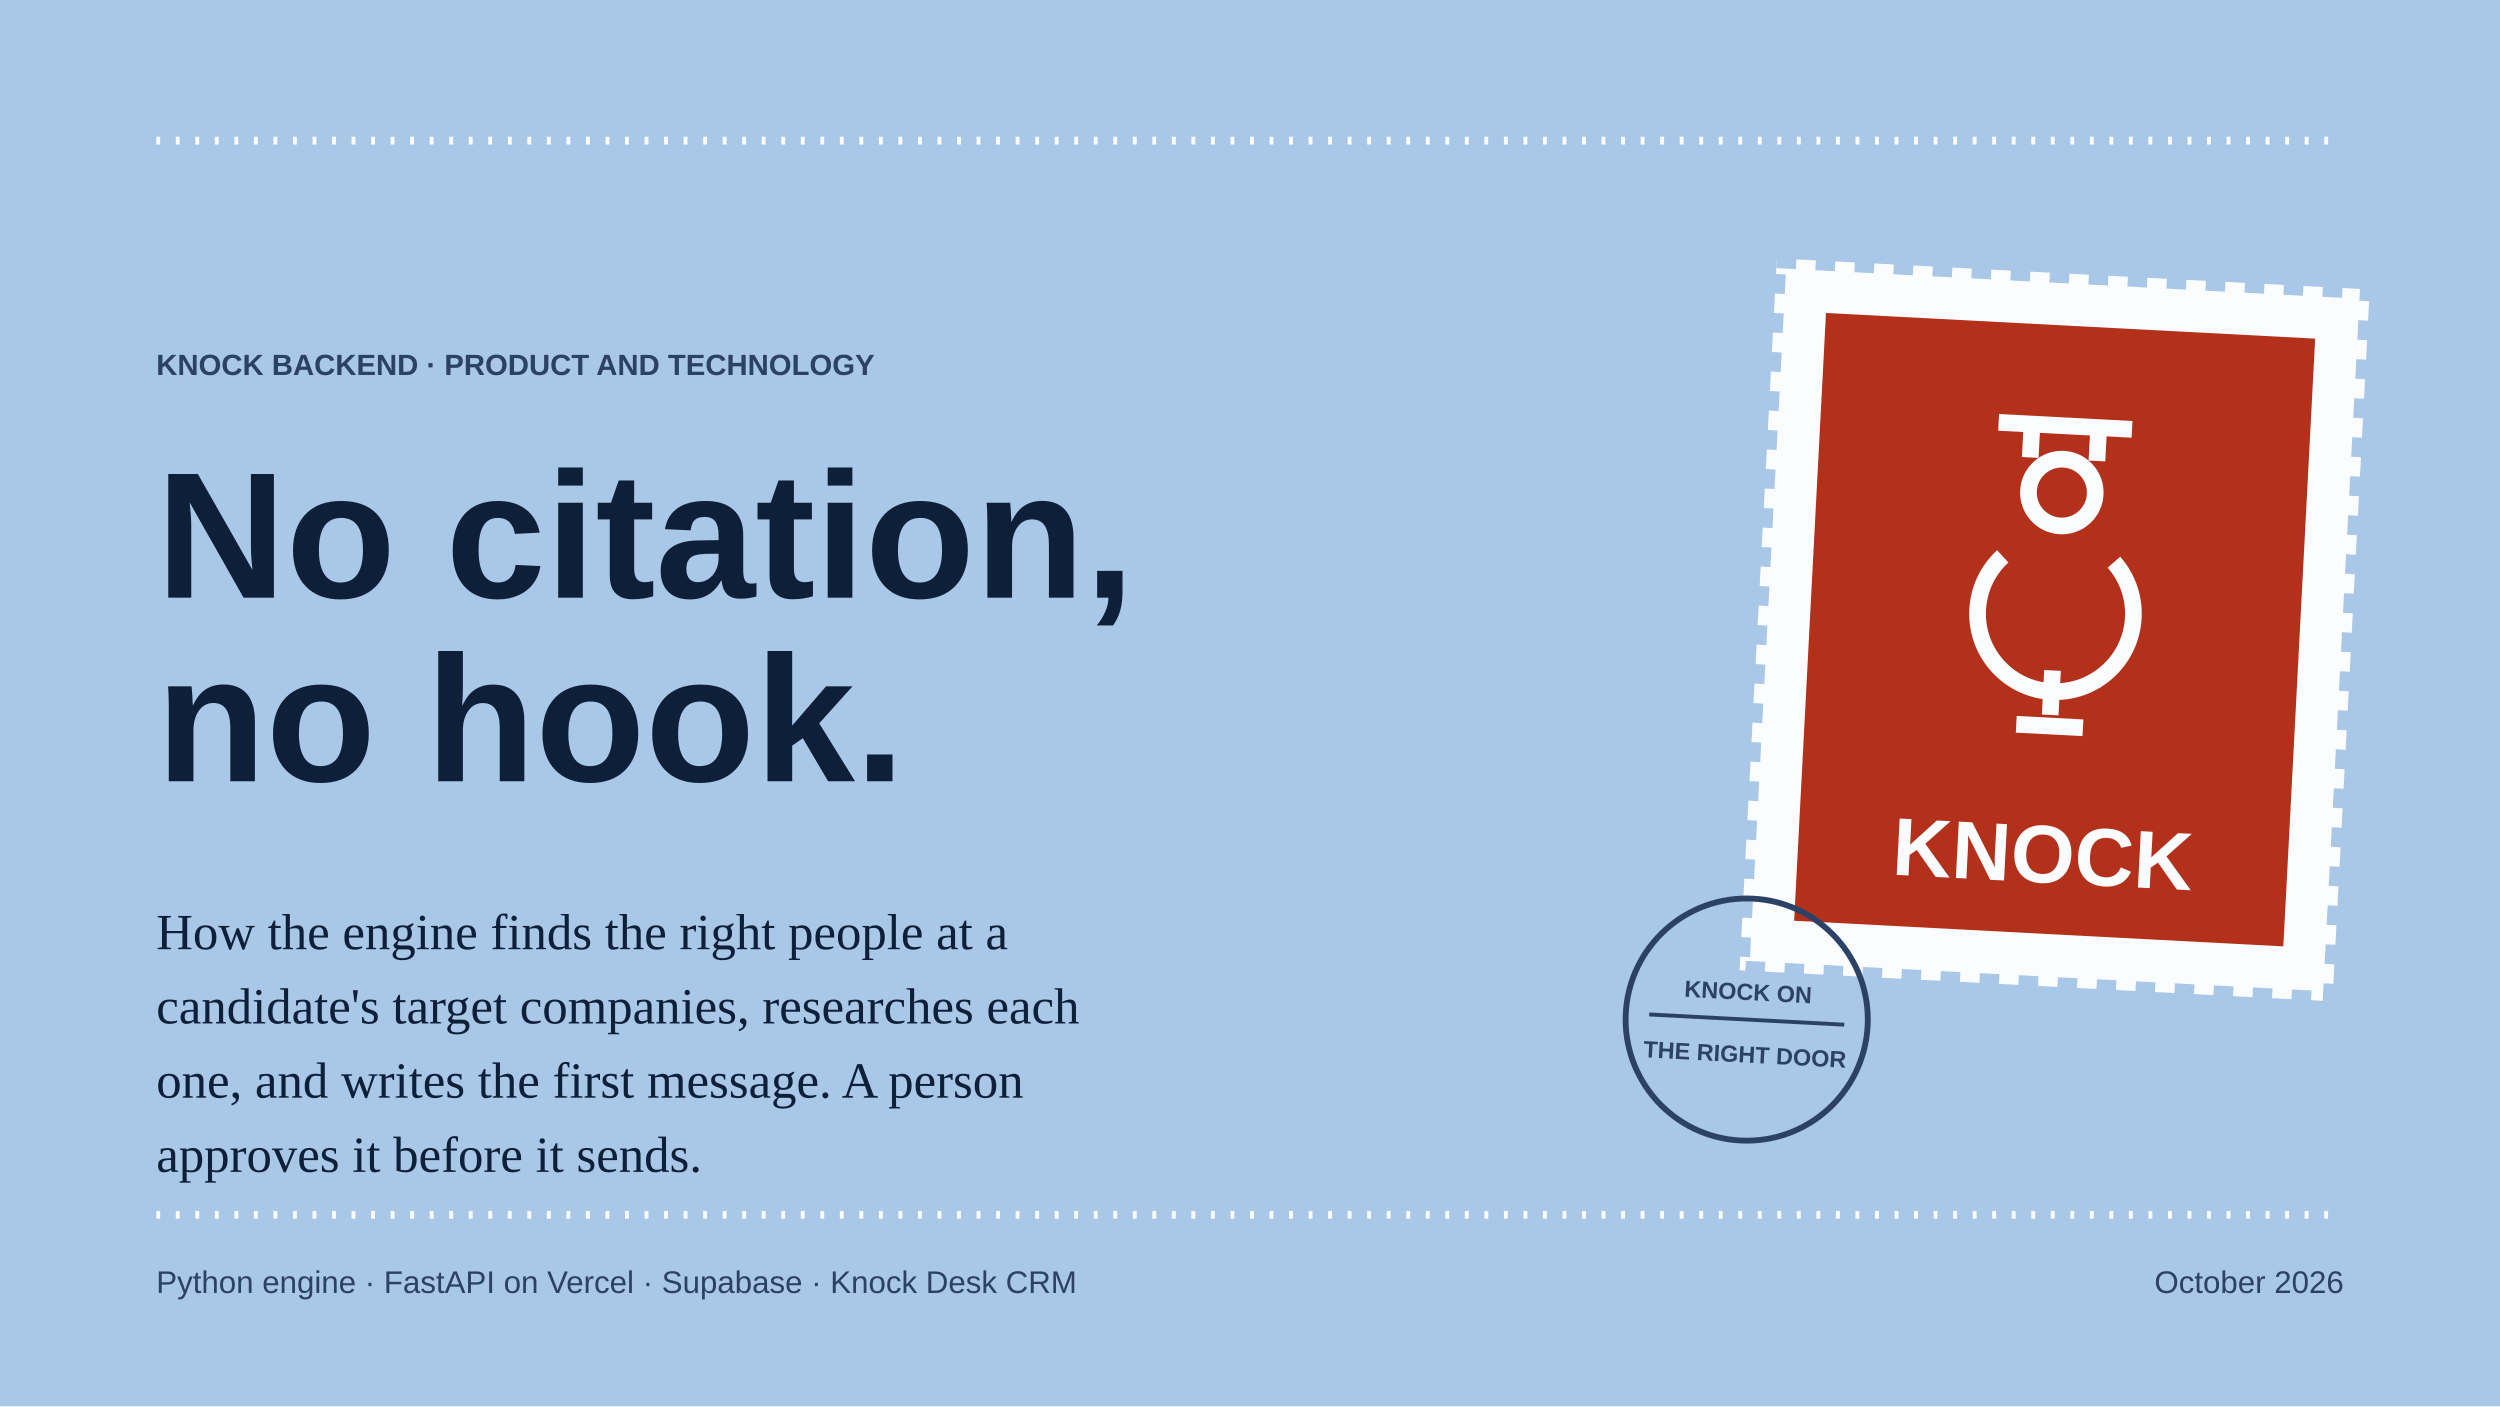
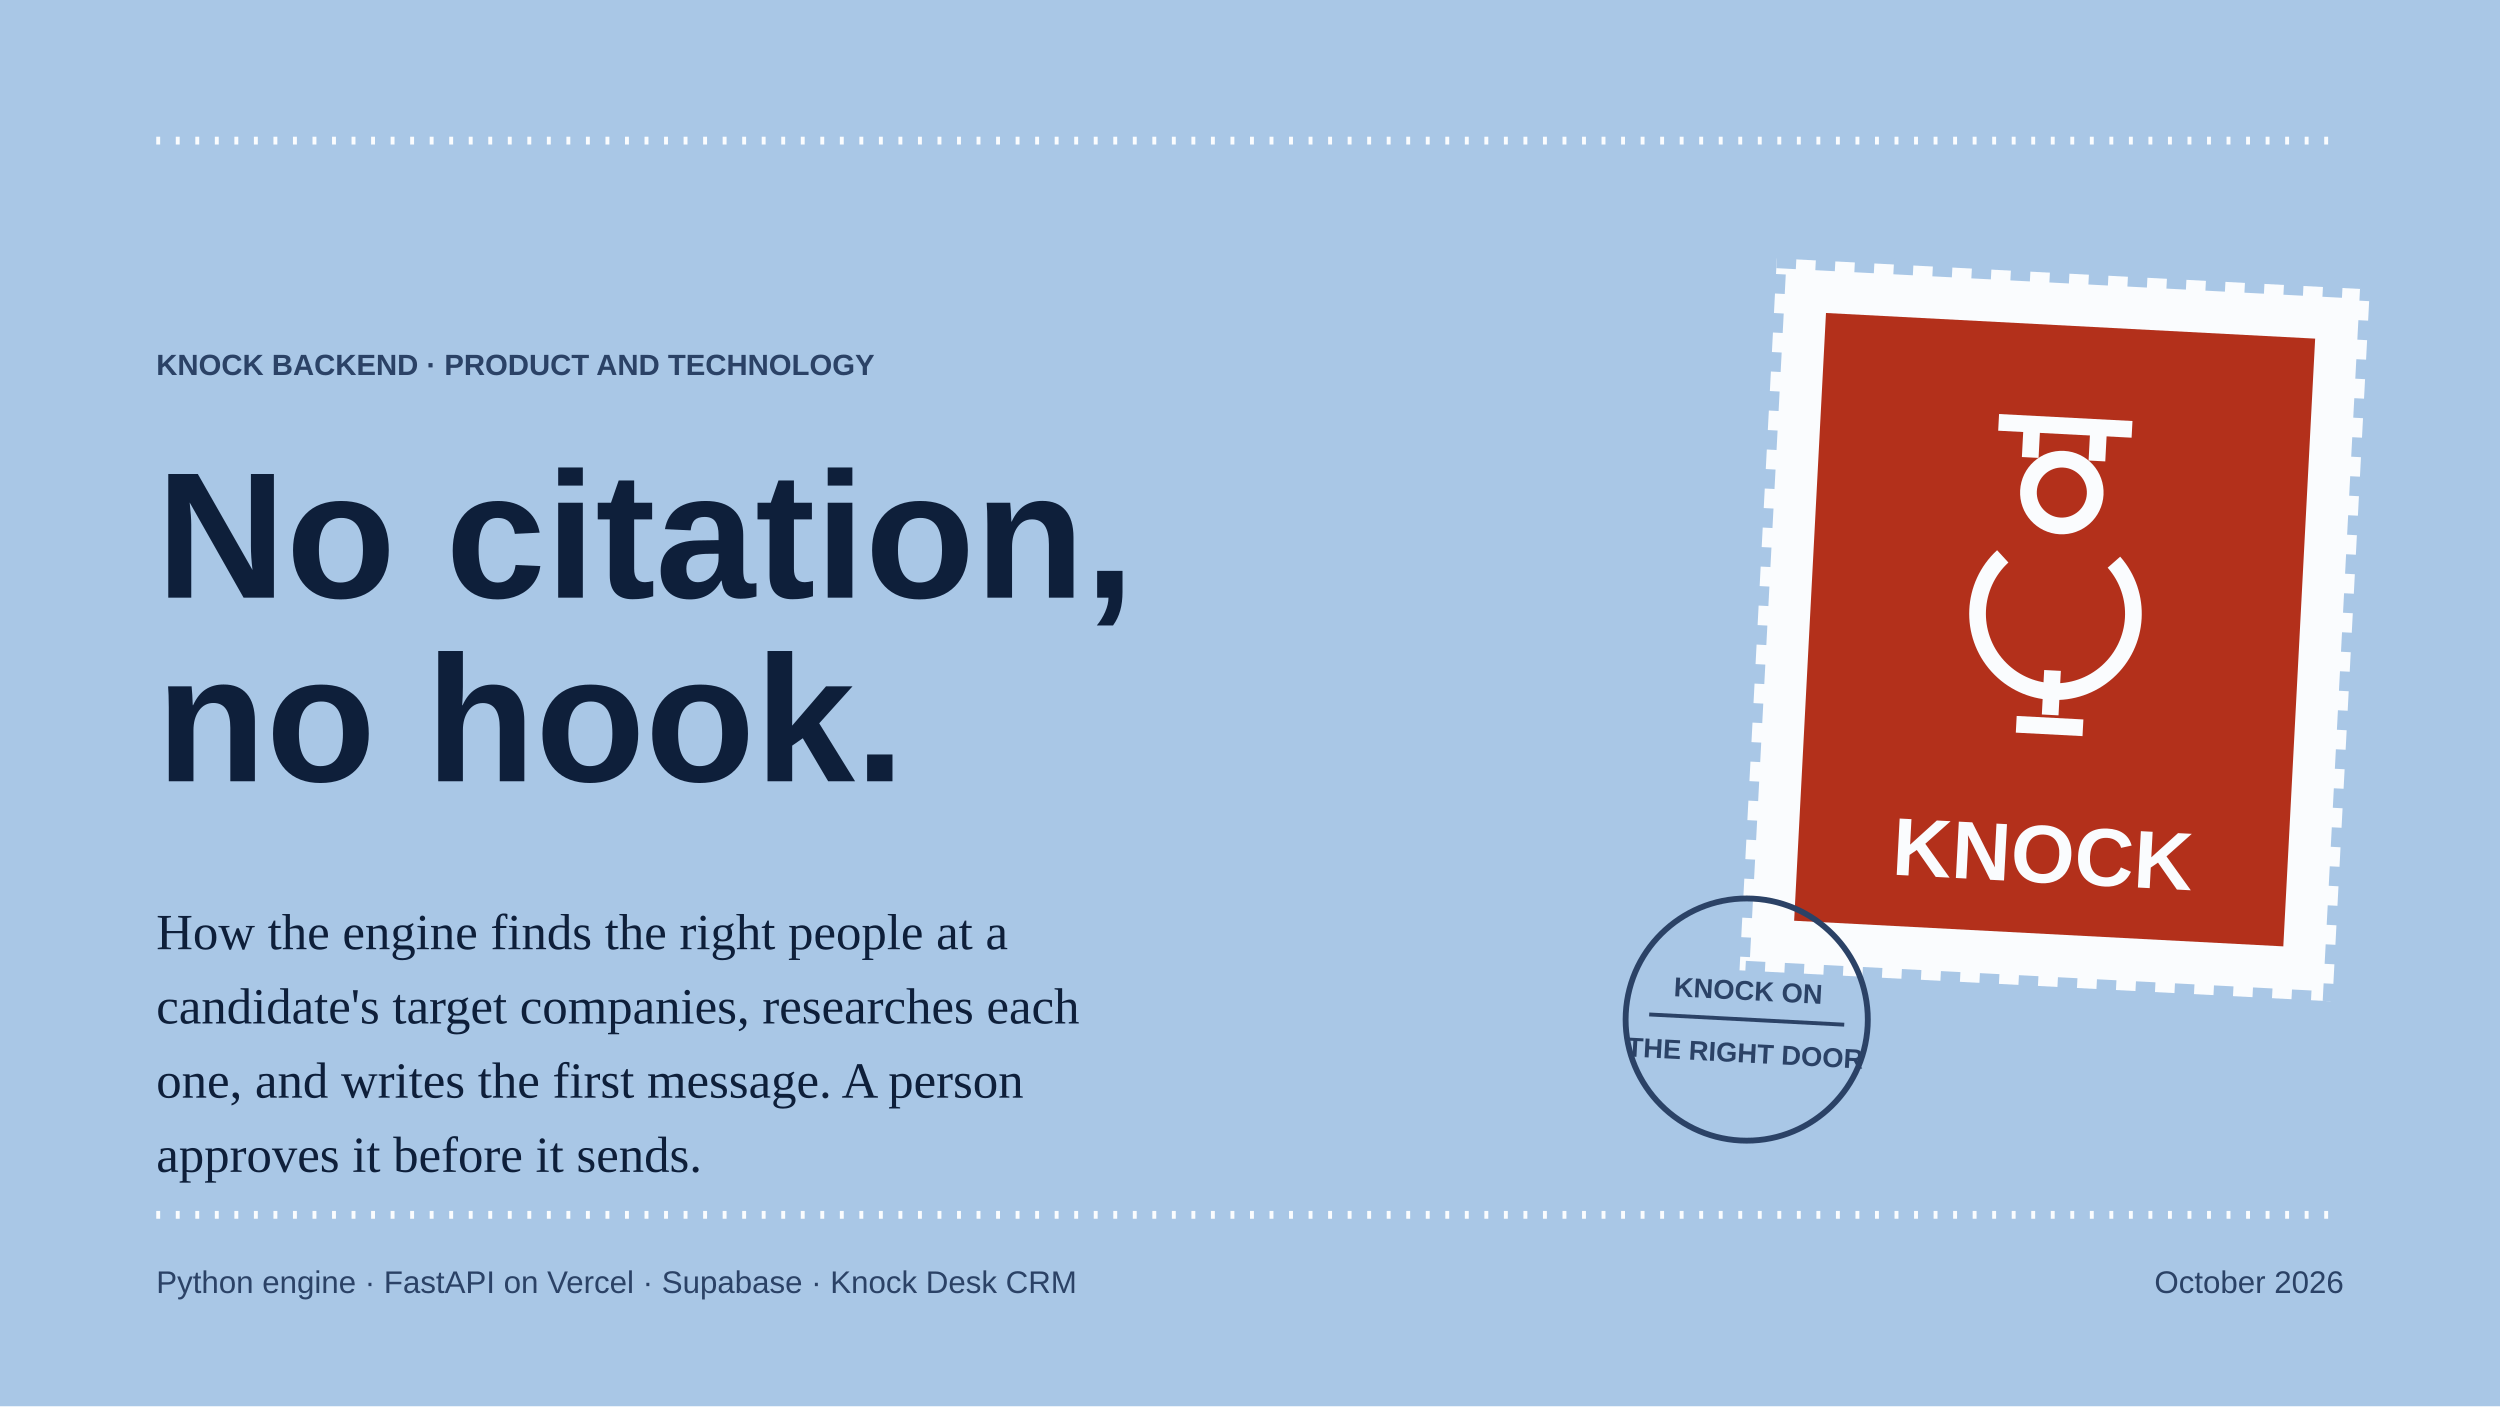
<svg xmlns="http://www.w3.org/2000/svg" viewBox="0 0 1280 720" lang="en" font-family="Times New Roman" data-pptx-page-role="cover">
  <rect id="bg" data-pptx-role="background" x="0" y="0" width="1280" height="720" fill="#A9C7E6" />
  <line id="perf-top" data-pptx-role="decoration" x1="80" y1="72" x2="1200" y2="72" stroke="#FAFCFE" stroke-width="4" stroke-dasharray="2,8" />
  <line id="perf-bottom" data-pptx-role="decoration" x1="80" y1="622" x2="1200" y2="622" stroke="#FAFCFE" stroke-width="4" stroke-dasharray="2,8" />
  <g id="cover-title" data-pptx-bounds="80 150 720 290" font-family="Arial" font-weight="bold" fill="#0E1F3A">
    <text x="80" y="192" font-size="15" fill="#2B4266">KNOCK BACKEND  ·  PRODUCT AND TECHNOLOGY</text>
    <text x="80" y="306" font-size="92">No citation,<tspan x="80" dy="94">no hook.</tspan>
    </text>
  </g>
  <g id="cover-subtitle" data-pptx-bounds="80 452 720 160" font-size="26" fill="#0E1F3A">
    <text x="80" y="486">How the engine finds the right people at a<tspan x="80" dy="38">candidate's target companies, researches each</tspan>
      <tspan x="80" dy="38">one, and writes the first message. A person</tspan>
      <tspan x="80" dy="38">approves it before it sends.</tspan>
    </text>
  </g>
  <g id="stamp" transform="rotate(3 1052 322)" data-pptx-bounds="810 110 430 490">
    <rect x="900" y="140" width="304" height="365" fill="#FAFCFE" />
    <rect x="900" y="140" width="304" height="365" fill="none" stroke="#A9C7E6" stroke-width="10" stroke-dasharray="10,10" />
    <rect x="926.6" y="166.6" width="250.8" height="311.6" fill="#B3301B" />
    <g fill="none" stroke="#FAFCFE" stroke-width="8.55">
      <path d="M1017.8 217.9 h68.4" />
      <path d="M1034.9 217.9 v17.1" />
      <path d="M1069.1 217.9 v17.1" />
      <circle cx="1052" cy="252.1" r="17.1" />
      <path d="M1023.5 286.3 a39.9 39.9 0 1 0 57 0" />
      <path d="M1052 343.3 v22.8" />
      <path d="M1034.9 371.8 h34.2" />
    </g>
    <text x="1052" y="452" font-family="Arial" font-weight="bold" font-size="42" fill="#FAFCFE" text-anchor="middle">KNOCK</text>
    <circle cx="905" cy="530" r="62" fill="none" stroke="#2B4266" stroke-width="3" />
    <line x1="855" y1="530" x2="955" y2="530" stroke="#2B4266" stroke-width="2" />
-     <text x="905" y="520" font-family="Arial" font-weight="bold" font-size="12" fill="#2B4266" text-anchor="middle">KNOCK ON</text>
-     <text x="905" y="552" font-family="Arial" font-weight="bold" font-size="12" fill="#2B4266" text-anchor="middle">THE RIGHT DOOR</text>
+     <text x="905" y="520" font-family="Arial" font-weight="bold" font-size="14" fill="#2B4266" text-anchor="middle">KNOCK ON</text>
+     <text x="905" y="552" font-family="Arial" font-weight="bold" font-size="14" fill="#2B4266" text-anchor="middle">THE RIGHT DOOR</text>
  </g>
  <g id="cover-footer" data-pptx-bounds="80 636 1130 44" font-family="Arial" font-size="16" fill="#2B4266">
    <text x="80" y="662">Python engine  ·  FastAPI on Vercel  ·  Supabase  ·  Knock Desk CRM</text>
    <text x="1200" y="662" text-anchor="end">October 2026</text>
  </g>
</svg>
